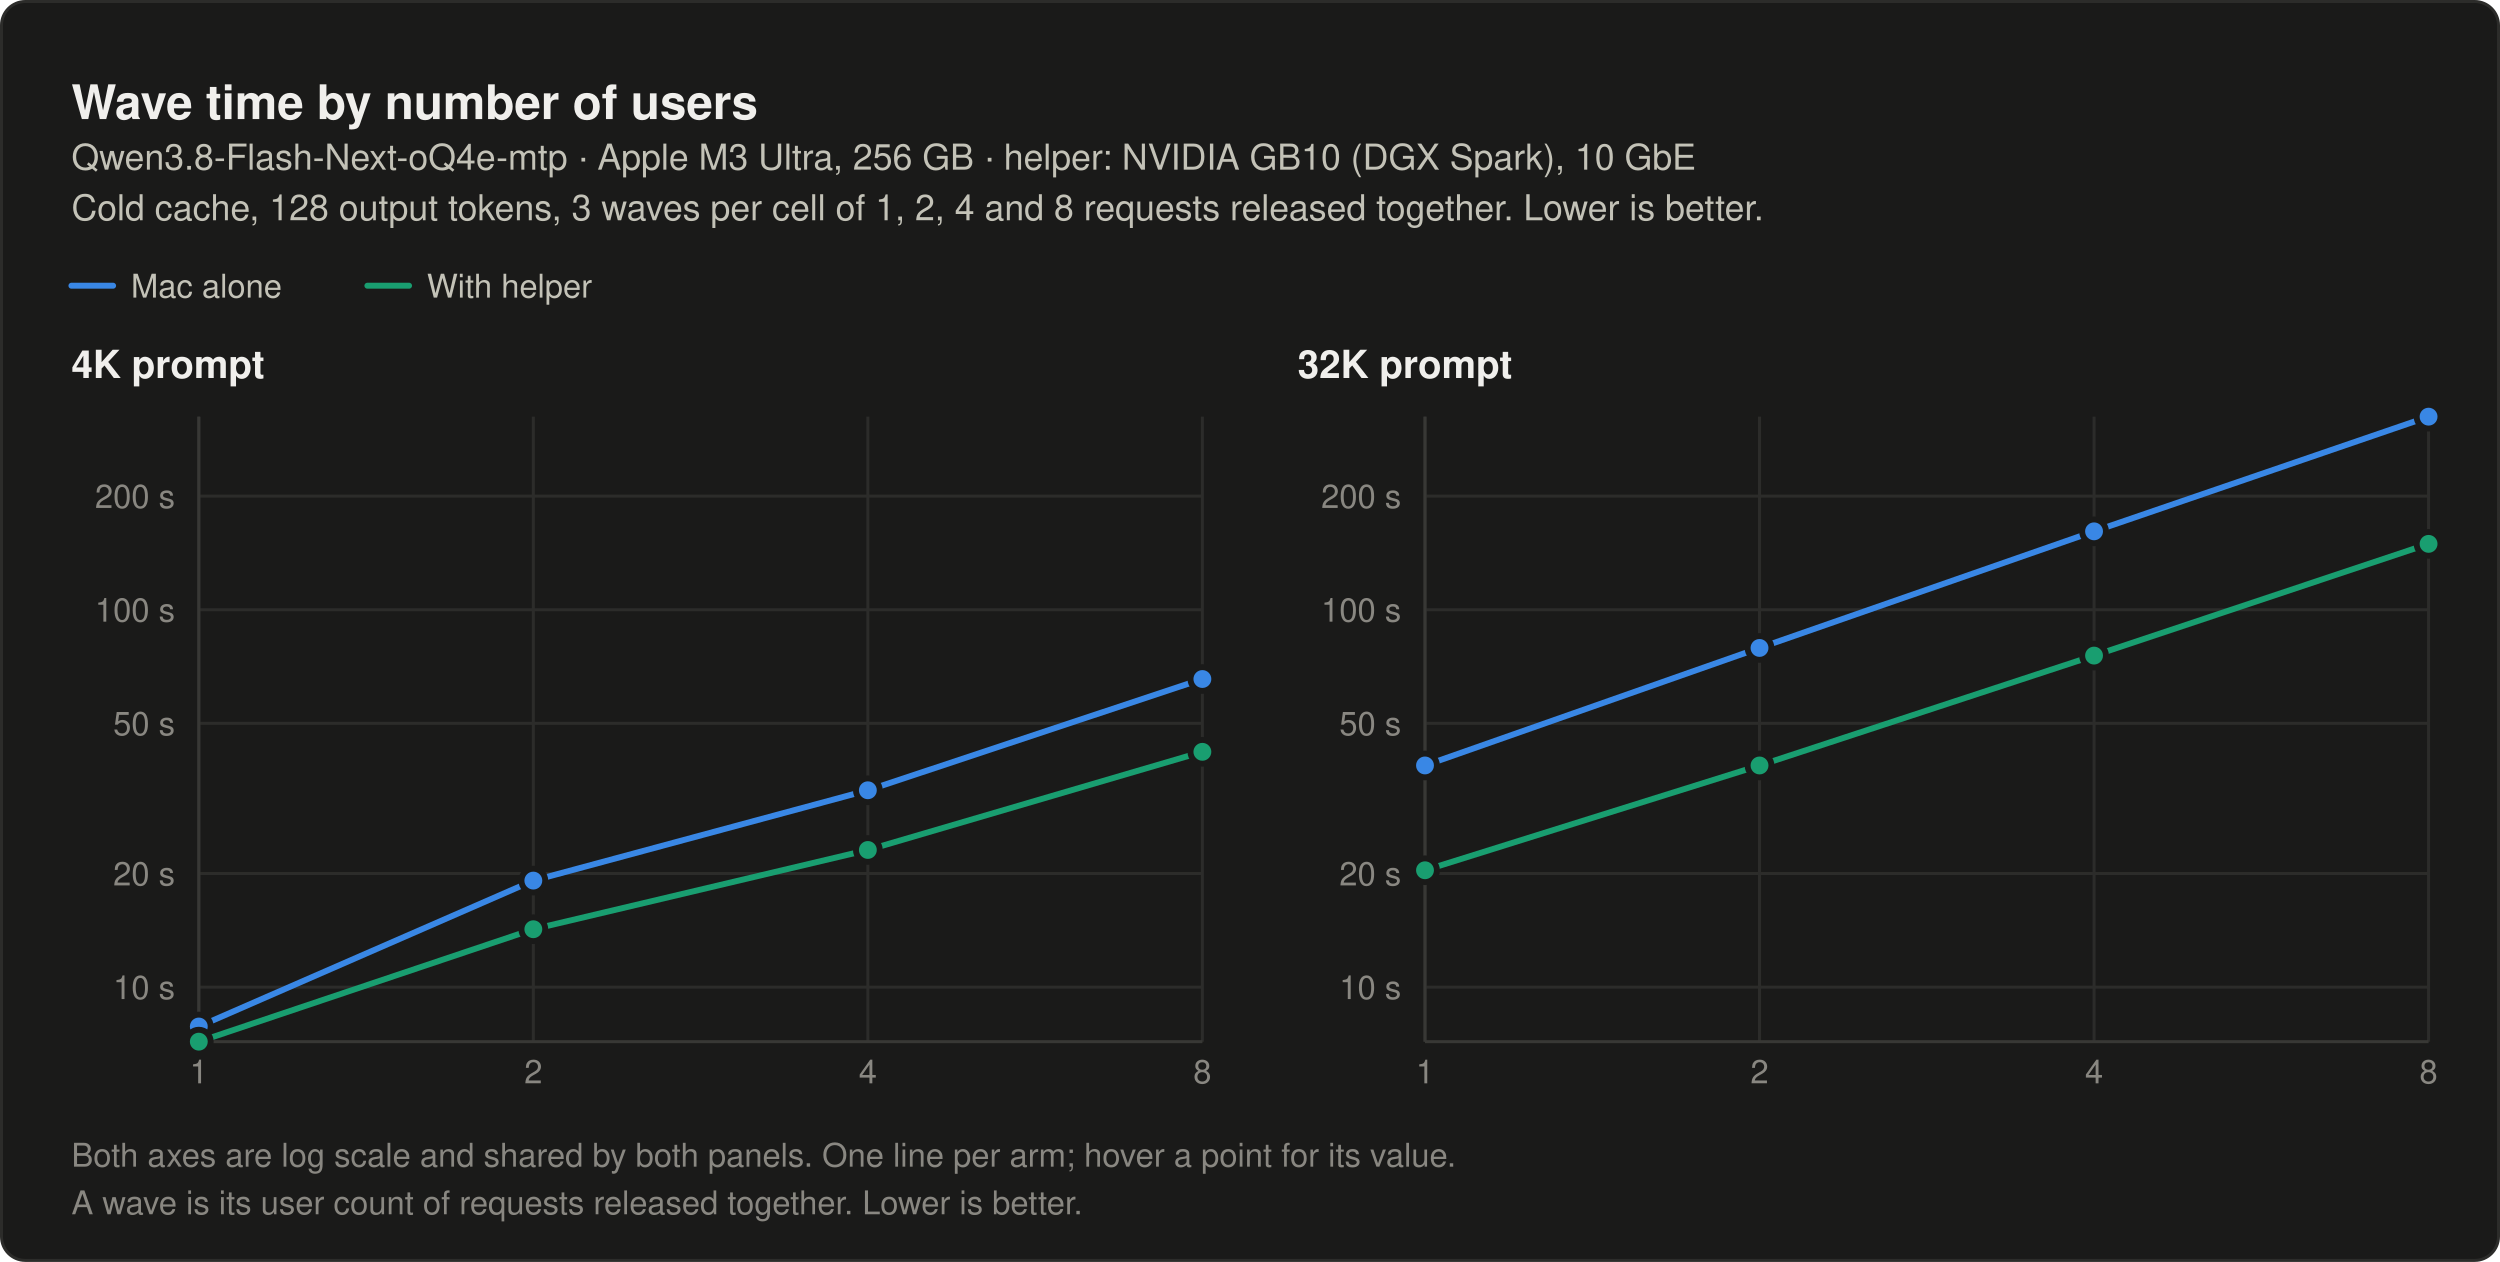
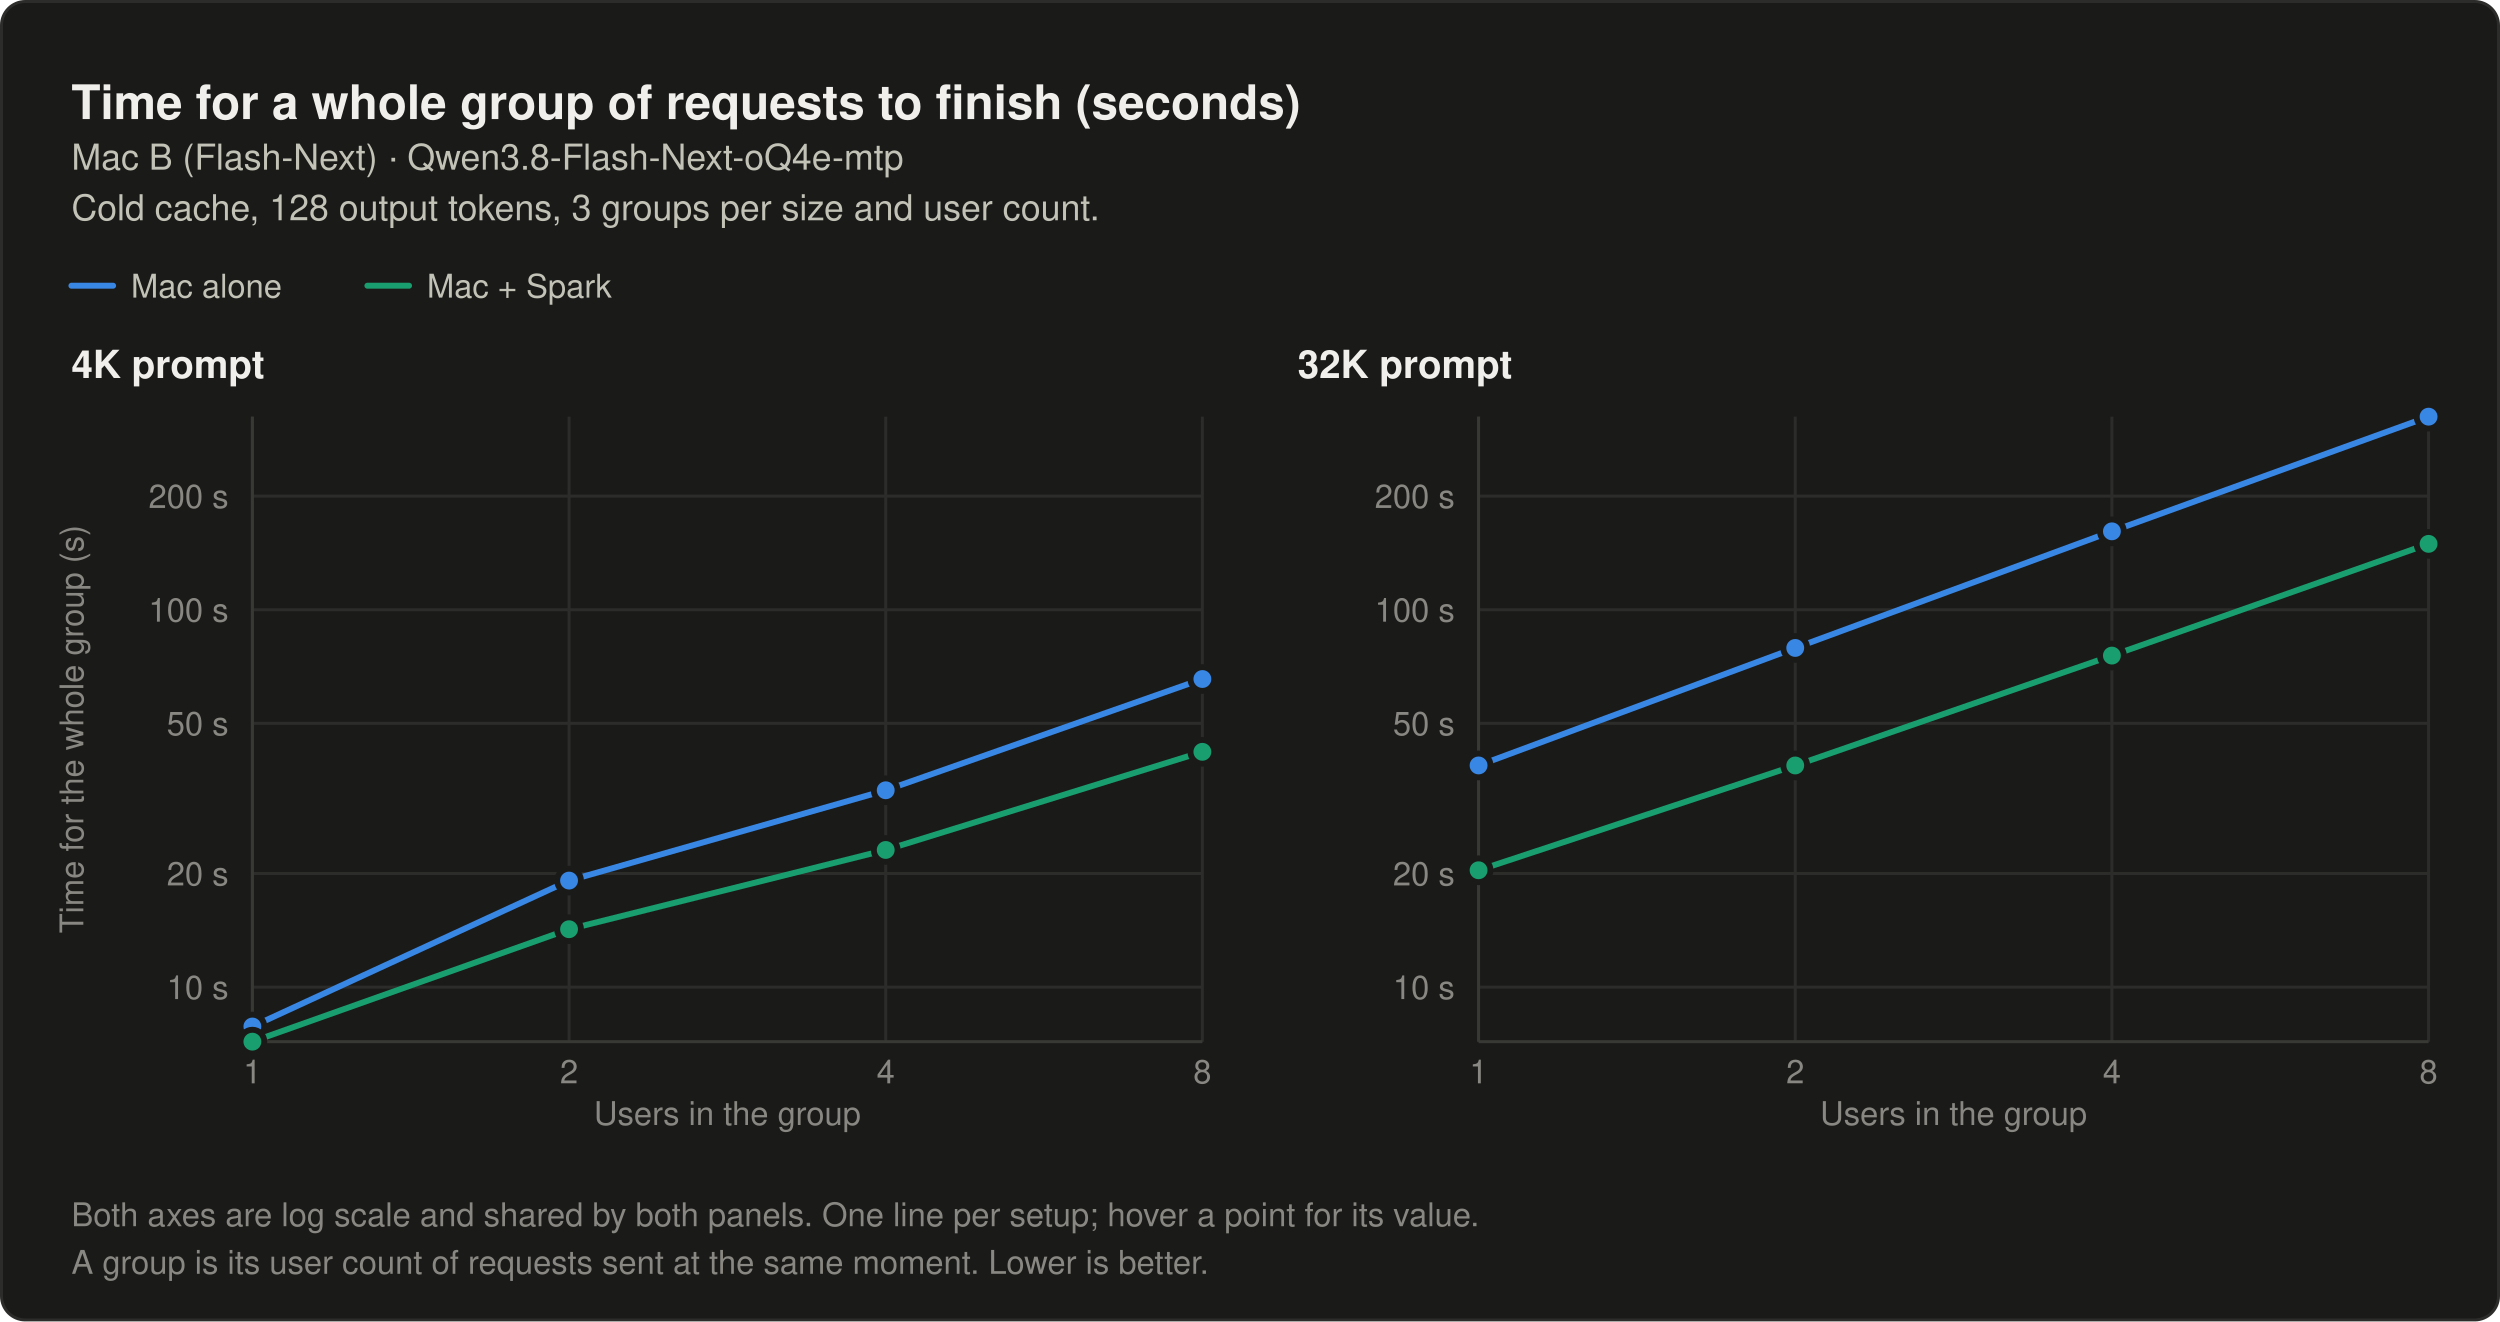
- <svg xmlns="http://www.w3.org/2000/svg" width="840" height="424" viewBox="0 0 840 424" role="img" aria-label="Wave time by number of users Qwen3.8-Flash-Next-oQ4e-mtp · Apple M3 Ultra, 256 GB · helper: NVIDIA GB10 (DGX Spark), 10 GbE Cold cache, 128 output tokens, 3 waves per cell of 1, 2, 4 and 8 requests released together. Lower is better." font-family="system-ui, -apple-system, 'Segoe UI', Helvetica, Arial, sans-serif">
-   <rect x="0.5" y="0.5" width="839" height="423" fill="#1a1a19" rx="8" stroke="#2c2c2a" stroke-width="1" />
-   <text x="24" y="40" font-size="16" fill="#f0efec" font-weight="600">Wave time by number of users</text>
-   <text x="24" y="57" font-size="12" fill="#c3c2b7">Qwen3.8-Flash-Next-oQ4e-mtp · Apple M3 Ultra, 256 GB · helper: NVIDIA GB10 (DGX Spark), 10 GbE</text>
-   <text x="24" y="74" font-size="12" fill="#c3c2b7">Cold cache, 128 output tokens, 3 waves per cell of 1, 2, 4 and 8 requests released together. Lower is better.</text>
+ <svg xmlns="http://www.w3.org/2000/svg" width="840" height="444" viewBox="0 0 840 444" role="img" aria-label="Time for a whole group of requests to finish (seconds) Mac B (Flash-Next) · Qwen3.8-Flash-Next-oQ4e-mtp Cold cache, 128 output tokens, 3 groups per size and user count." font-family="system-ui, -apple-system, 'Segoe UI', Helvetica, Arial, sans-serif">
+   <rect x="0.5" y="0.5" width="839" height="443" fill="#1a1a19" rx="8" stroke="#2c2c2a" stroke-width="1" />
+   <text x="24" y="40" font-size="16" fill="#f0efec" font-weight="600">Time for a whole group of requests to finish (seconds)</text>
+   <text x="24" y="57" font-size="12" fill="#c3c2b7">Mac B (Flash-Next) · Qwen3.8-Flash-Next-oQ4e-mtp</text>
+   <text x="24" y="74" font-size="12" fill="#c3c2b7">Cold cache, 128 output tokens, 3 groups per size and user count.</text>
  <line x1="24" y1="96" x2="38" y2="96" stroke="#3987e5" stroke-width="2" stroke-linecap="round" />
  <text x="44" y="100" font-size="11" fill="#c3c2b7">Mac alone</text>
  <line x1="123.44" y1="96" x2="137.44" y2="96" stroke="#199e70" stroke-width="2" stroke-linecap="round" />
-   <text x="143.44" y="100" font-size="11" fill="#c3c2b7">With helper</text>
+   <text x="143.44" y="100" font-size="11" fill="#c3c2b7">Mac + Spark</text>
  <text x="24" y="127" font-size="13" fill="#f0efec" font-weight="600">4K prompt</text>
-   <line x1="66.8" y1="331.68" x2="404" y2="331.68" stroke="#2c2c2a" stroke-width="1" />
-   <text x="58.8" y="335.68" font-size="11" fill="#898781" text-anchor="end">10 s</text>
-   <line x1="66.8" y1="293.5" x2="404" y2="293.5" stroke="#2c2c2a" stroke-width="1" />
-   <text x="58.8" y="297.5" font-size="11" fill="#898781" text-anchor="end">20 s</text>
-   <line x1="66.8" y1="243.04" x2="404" y2="243.04" stroke="#2c2c2a" stroke-width="1" />
-   <text x="58.8" y="247.04" font-size="11" fill="#898781" text-anchor="end">50 s</text>
-   <line x1="66.8" y1="204.87" x2="404" y2="204.87" stroke="#2c2c2a" stroke-width="1" />
-   <text x="58.8" y="208.87" font-size="11" fill="#898781" text-anchor="end">100 s</text>
-   <line x1="66.8" y1="166.69" x2="404" y2="166.69" stroke="#2c2c2a" stroke-width="1" />
-   <text x="58.8" y="170.69" font-size="11" fill="#898781" text-anchor="end">200 s</text>
-   <line x1="66.8" y1="140" x2="66.8" y2="350" stroke="#2c2c2a" stroke-width="1" />
-   <text x="66.8" y="364" font-size="11" fill="#898781" text-anchor="middle">1</text>
-   <line x1="179.2" y1="140" x2="179.2" y2="350" stroke="#2c2c2a" stroke-width="1" />
-   <text x="179.2" y="364" font-size="11" fill="#898781" text-anchor="middle">2</text>
-   <line x1="291.6" y1="140" x2="291.6" y2="350" stroke="#2c2c2a" stroke-width="1" />
-   <text x="291.6" y="364" font-size="11" fill="#898781" text-anchor="middle">4</text>
+   <line x1="84.8" y1="331.68" x2="404" y2="331.68" stroke="#2c2c2a" stroke-width="1" />
+   <text x="76.8" y="335.68" font-size="11" fill="#898781" text-anchor="end">10 s</text>
+   <line x1="84.8" y1="293.5" x2="404" y2="293.5" stroke="#2c2c2a" stroke-width="1" />
+   <text x="76.8" y="297.5" font-size="11" fill="#898781" text-anchor="end">20 s</text>
+   <line x1="84.8" y1="243.04" x2="404" y2="243.04" stroke="#2c2c2a" stroke-width="1" />
+   <text x="76.8" y="247.04" font-size="11" fill="#898781" text-anchor="end">50 s</text>
+   <line x1="84.8" y1="204.87" x2="404" y2="204.87" stroke="#2c2c2a" stroke-width="1" />
+   <text x="76.8" y="208.87" font-size="11" fill="#898781" text-anchor="end">100 s</text>
+   <line x1="84.8" y1="166.69" x2="404" y2="166.69" stroke="#2c2c2a" stroke-width="1" />
+   <text x="76.8" y="170.69" font-size="11" fill="#898781" text-anchor="end">200 s</text>
+   <line x1="84.8" y1="140" x2="84.8" y2="350" stroke="#2c2c2a" stroke-width="1" />
+   <text x="84.8" y="364" font-size="11" fill="#898781" text-anchor="middle">1</text>
+   <line x1="191.2" y1="140" x2="191.2" y2="350" stroke="#2c2c2a" stroke-width="1" />
+   <text x="191.2" y="364" font-size="11" fill="#898781" text-anchor="middle">2</text>
+   <line x1="297.6" y1="140" x2="297.6" y2="350" stroke="#2c2c2a" stroke-width="1" />
+   <text x="297.6" y="364" font-size="11" fill="#898781" text-anchor="middle">4</text>
  <line x1="404" y1="140" x2="404" y2="350" stroke="#2c2c2a" stroke-width="1" />
  <text x="404" y="364" font-size="11" fill="#898781" text-anchor="middle">8</text>
-   <line x1="66.8" y1="140" x2="66.8" y2="350" stroke="#383835" stroke-width="1" />
-   <line x1="66.8" y1="350" x2="404" y2="350" stroke="#383835" stroke-width="1" />
-   <line x1="66.8" y1="344.91" x2="179.2" y2="295.88" stroke="#3987e5" stroke-width="2" stroke-linecap="round" />
-   <line x1="179.2" y1="295.88" x2="291.6" y2="265.53" stroke="#3987e5" stroke-width="2" stroke-linecap="round" />
-   <line x1="291.6" y1="265.53" x2="404" y2="228.15" stroke="#3987e5" stroke-width="2" stroke-linecap="round" />
-   <circle cx="66.8" cy="344.91" r="4" fill="#3987e5" stroke="#1a1a19" stroke-width="2" />
-   <circle cx="179.2" cy="295.88" r="4" fill="#3987e5" stroke="#1a1a19" stroke-width="2" />
-   <circle cx="291.6" cy="265.53" r="4" fill="#3987e5" stroke="#1a1a19" stroke-width="2" />
+   <line x1="84.8" y1="140" x2="84.8" y2="350" stroke="#383835" stroke-width="1" />
+   <line x1="84.8" y1="350" x2="404" y2="350" stroke="#383835" stroke-width="1" />
+   <line x1="84.8" y1="344.91" x2="191.2" y2="295.88" stroke="#3987e5" stroke-width="2" stroke-linecap="round" />
+   <line x1="191.2" y1="295.88" x2="297.6" y2="265.53" stroke="#3987e5" stroke-width="2" stroke-linecap="round" />
+   <line x1="297.6" y1="265.53" x2="404" y2="228.15" stroke="#3987e5" stroke-width="2" stroke-linecap="round" />
+   <circle cx="84.8" cy="344.91" r="4" fill="#3987e5" stroke="#1a1a19" stroke-width="2" />
+   <circle cx="191.2" cy="295.88" r="4" fill="#3987e5" stroke="#1a1a19" stroke-width="2" />
+   <circle cx="297.6" cy="265.53" r="4" fill="#3987e5" stroke="#1a1a19" stroke-width="2" />
  <circle cx="404" cy="228.15" r="4" fill="#3987e5" stroke="#1a1a19" stroke-width="2" />
-   <line x1="66.8" y1="350" x2="179.2" y2="312.22" stroke="#199e70" stroke-width="2" stroke-linecap="round" />
-   <line x1="179.2" y1="312.22" x2="291.6" y2="285.59" stroke="#199e70" stroke-width="2" stroke-linecap="round" />
-   <line x1="291.6" y1="285.59" x2="404" y2="252.61" stroke="#199e70" stroke-width="2" stroke-linecap="round" />
-   <circle cx="66.8" cy="350" r="4" fill="#199e70" stroke="#1a1a19" stroke-width="2" />
-   <circle cx="179.2" cy="312.22" r="4" fill="#199e70" stroke="#1a1a19" stroke-width="2" />
-   <circle cx="291.6" cy="285.59" r="4" fill="#199e70" stroke="#1a1a19" stroke-width="2" />
+   <line x1="84.8" y1="350" x2="191.2" y2="312.22" stroke="#199e70" stroke-width="2" stroke-linecap="round" />
+   <line x1="191.2" y1="312.22" x2="297.6" y2="285.59" stroke="#199e70" stroke-width="2" stroke-linecap="round" />
+   <line x1="297.6" y1="285.59" x2="404" y2="252.61" stroke="#199e70" stroke-width="2" stroke-linecap="round" />
+   <circle cx="84.8" cy="350" r="4" fill="#199e70" stroke="#1a1a19" stroke-width="2" />
+   <circle cx="191.2" cy="312.22" r="4" fill="#199e70" stroke="#1a1a19" stroke-width="2" />
+   <circle cx="297.6" cy="285.59" r="4" fill="#199e70" stroke="#1a1a19" stroke-width="2" />
  <circle cx="404" cy="252.61" r="4" fill="#199e70" stroke="#1a1a19" stroke-width="2" />
+   <text x="28" y="245" font-size="11" fill="#898781" text-anchor="middle" transform="rotate(-90 28 245)">Time for the whole group (s)</text>
+   <text x="244.4" y="378" font-size="11" fill="#898781" text-anchor="middle">Users in the group</text>
  <text x="436" y="127" font-size="13" fill="#f0efec" font-weight="600">32K prompt</text>
-   <line x1="478.8" y1="331.68" x2="816" y2="331.68" stroke="#2c2c2a" stroke-width="1" />
-   <text x="470.8" y="335.68" font-size="11" fill="#898781" text-anchor="end">10 s</text>
-   <line x1="478.8" y1="293.5" x2="816" y2="293.5" stroke="#2c2c2a" stroke-width="1" />
-   <text x="470.8" y="297.5" font-size="11" fill="#898781" text-anchor="end">20 s</text>
-   <line x1="478.8" y1="243.04" x2="816" y2="243.04" stroke="#2c2c2a" stroke-width="1" />
-   <text x="470.8" y="247.04" font-size="11" fill="#898781" text-anchor="end">50 s</text>
-   <line x1="478.8" y1="204.87" x2="816" y2="204.87" stroke="#2c2c2a" stroke-width="1" />
-   <text x="470.8" y="208.87" font-size="11" fill="#898781" text-anchor="end">100 s</text>
-   <line x1="478.8" y1="166.69" x2="816" y2="166.69" stroke="#2c2c2a" stroke-width="1" />
-   <text x="470.8" y="170.69" font-size="11" fill="#898781" text-anchor="end">200 s</text>
-   <line x1="478.8" y1="140" x2="478.8" y2="350" stroke="#2c2c2a" stroke-width="1" />
-   <text x="478.8" y="364" font-size="11" fill="#898781" text-anchor="middle">1</text>
-   <line x1="591.2" y1="140" x2="591.2" y2="350" stroke="#2c2c2a" stroke-width="1" />
-   <text x="591.2" y="364" font-size="11" fill="#898781" text-anchor="middle">2</text>
-   <line x1="703.6" y1="140" x2="703.6" y2="350" stroke="#2c2c2a" stroke-width="1" />
-   <text x="703.6" y="364" font-size="11" fill="#898781" text-anchor="middle">4</text>
+   <line x1="496.8" y1="331.68" x2="816" y2="331.68" stroke="#2c2c2a" stroke-width="1" />
+   <text x="488.8" y="335.68" font-size="11" fill="#898781" text-anchor="end">10 s</text>
+   <line x1="496.8" y1="293.5" x2="816" y2="293.5" stroke="#2c2c2a" stroke-width="1" />
+   <text x="488.8" y="297.5" font-size="11" fill="#898781" text-anchor="end">20 s</text>
+   <line x1="496.8" y1="243.04" x2="816" y2="243.04" stroke="#2c2c2a" stroke-width="1" />
+   <text x="488.8" y="247.04" font-size="11" fill="#898781" text-anchor="end">50 s</text>
+   <line x1="496.8" y1="204.87" x2="816" y2="204.87" stroke="#2c2c2a" stroke-width="1" />
+   <text x="488.8" y="208.87" font-size="11" fill="#898781" text-anchor="end">100 s</text>
+   <line x1="496.8" y1="166.69" x2="816" y2="166.69" stroke="#2c2c2a" stroke-width="1" />
+   <text x="488.8" y="170.69" font-size="11" fill="#898781" text-anchor="end">200 s</text>
+   <line x1="496.8" y1="140" x2="496.8" y2="350" stroke="#2c2c2a" stroke-width="1" />
+   <text x="496.8" y="364" font-size="11" fill="#898781" text-anchor="middle">1</text>
+   <line x1="603.2" y1="140" x2="603.2" y2="350" stroke="#2c2c2a" stroke-width="1" />
+   <text x="603.2" y="364" font-size="11" fill="#898781" text-anchor="middle">2</text>
+   <line x1="709.6" y1="140" x2="709.6" y2="350" stroke="#2c2c2a" stroke-width="1" />
+   <text x="709.6" y="364" font-size="11" fill="#898781" text-anchor="middle">4</text>
  <line x1="816" y1="140" x2="816" y2="350" stroke="#2c2c2a" stroke-width="1" />
  <text x="816" y="364" font-size="11" fill="#898781" text-anchor="middle">8</text>
-   <line x1="478.8" y1="140" x2="478.8" y2="350" stroke="#383835" stroke-width="1" />
-   <line x1="478.8" y1="350" x2="816" y2="350" stroke="#383835" stroke-width="1" />
-   <line x1="478.8" y1="257.19" x2="591.2" y2="217.71" stroke="#3987e5" stroke-width="2" stroke-linecap="round" />
-   <line x1="591.2" y1="217.71" x2="703.6" y2="178.53" stroke="#3987e5" stroke-width="2" stroke-linecap="round" />
-   <line x1="703.6" y1="178.53" x2="816" y2="140" stroke="#3987e5" stroke-width="2" stroke-linecap="round" />
-   <circle cx="478.8" cy="257.19" r="4" fill="#3987e5" stroke="#1a1a19" stroke-width="2" />
-   <circle cx="591.2" cy="217.71" r="4" fill="#3987e5" stroke="#1a1a19" stroke-width="2" />
-   <circle cx="703.6" cy="178.53" r="4" fill="#3987e5" stroke="#1a1a19" stroke-width="2" />
+   <line x1="496.8" y1="140" x2="496.8" y2="350" stroke="#383835" stroke-width="1" />
+   <line x1="496.8" y1="350" x2="816" y2="350" stroke="#383835" stroke-width="1" />
+   <line x1="496.8" y1="257.19" x2="603.2" y2="217.71" stroke="#3987e5" stroke-width="2" stroke-linecap="round" />
+   <line x1="603.2" y1="217.71" x2="709.6" y2="178.53" stroke="#3987e5" stroke-width="2" stroke-linecap="round" />
+   <line x1="709.6" y1="178.53" x2="816" y2="140" stroke="#3987e5" stroke-width="2" stroke-linecap="round" />
+   <circle cx="496.8" cy="257.19" r="4" fill="#3987e5" stroke="#1a1a19" stroke-width="2" />
+   <circle cx="603.2" cy="217.71" r="4" fill="#3987e5" stroke="#1a1a19" stroke-width="2" />
+   <circle cx="709.6" cy="178.53" r="4" fill="#3987e5" stroke="#1a1a19" stroke-width="2" />
  <circle cx="816" cy="140" r="4" fill="#3987e5" stroke="#1a1a19" stroke-width="2" />
-   <line x1="478.8" y1="292.41" x2="591.2" y2="257.2" stroke="#199e70" stroke-width="2" stroke-linecap="round" />
-   <line x1="591.2" y1="257.2" x2="703.6" y2="220.28" stroke="#199e70" stroke-width="2" stroke-linecap="round" />
-   <line x1="703.6" y1="220.28" x2="816" y2="182.74" stroke="#199e70" stroke-width="2" stroke-linecap="round" />
-   <circle cx="478.8" cy="292.41" r="4" fill="#199e70" stroke="#1a1a19" stroke-width="2" />
-   <circle cx="591.2" cy="257.2" r="4" fill="#199e70" stroke="#1a1a19" stroke-width="2" />
-   <circle cx="703.6" cy="220.28" r="4" fill="#199e70" stroke="#1a1a19" stroke-width="2" />
+   <line x1="496.8" y1="292.41" x2="603.2" y2="257.2" stroke="#199e70" stroke-width="2" stroke-linecap="round" />
+   <line x1="603.2" y1="257.2" x2="709.6" y2="220.28" stroke="#199e70" stroke-width="2" stroke-linecap="round" />
+   <line x1="709.6" y1="220.28" x2="816" y2="182.74" stroke="#199e70" stroke-width="2" stroke-linecap="round" />
+   <circle cx="496.8" cy="292.41" r="4" fill="#199e70" stroke="#1a1a19" stroke-width="2" />
+   <circle cx="603.2" cy="257.2" r="4" fill="#199e70" stroke="#1a1a19" stroke-width="2" />
+   <circle cx="709.6" cy="220.28" r="4" fill="#199e70" stroke="#1a1a19" stroke-width="2" />
  <circle cx="816" cy="182.74" r="4" fill="#199e70" stroke="#1a1a19" stroke-width="2" />
-   <text x="24" y="392" font-size="11" fill="#898781">Both axes are log scale and shared by both panels. One line per arm; hover a point for its value.</text>
-   <text x="24" y="408" font-size="11" fill="#898781">A wave is its user count of requests released together. Lower is better.</text>
+   <text x="656.4" y="378" font-size="11" fill="#898781" text-anchor="middle">Users in the group</text>
+   <text x="24" y="412" font-size="11" fill="#898781">Both axes are log scale and shared by both panels. One line per setup; hover a point for its value.</text>
+   <text x="24" y="428" font-size="11" fill="#898781">A group is its user count of requests sent at the same moment. Lower is better.</text>
</svg>
